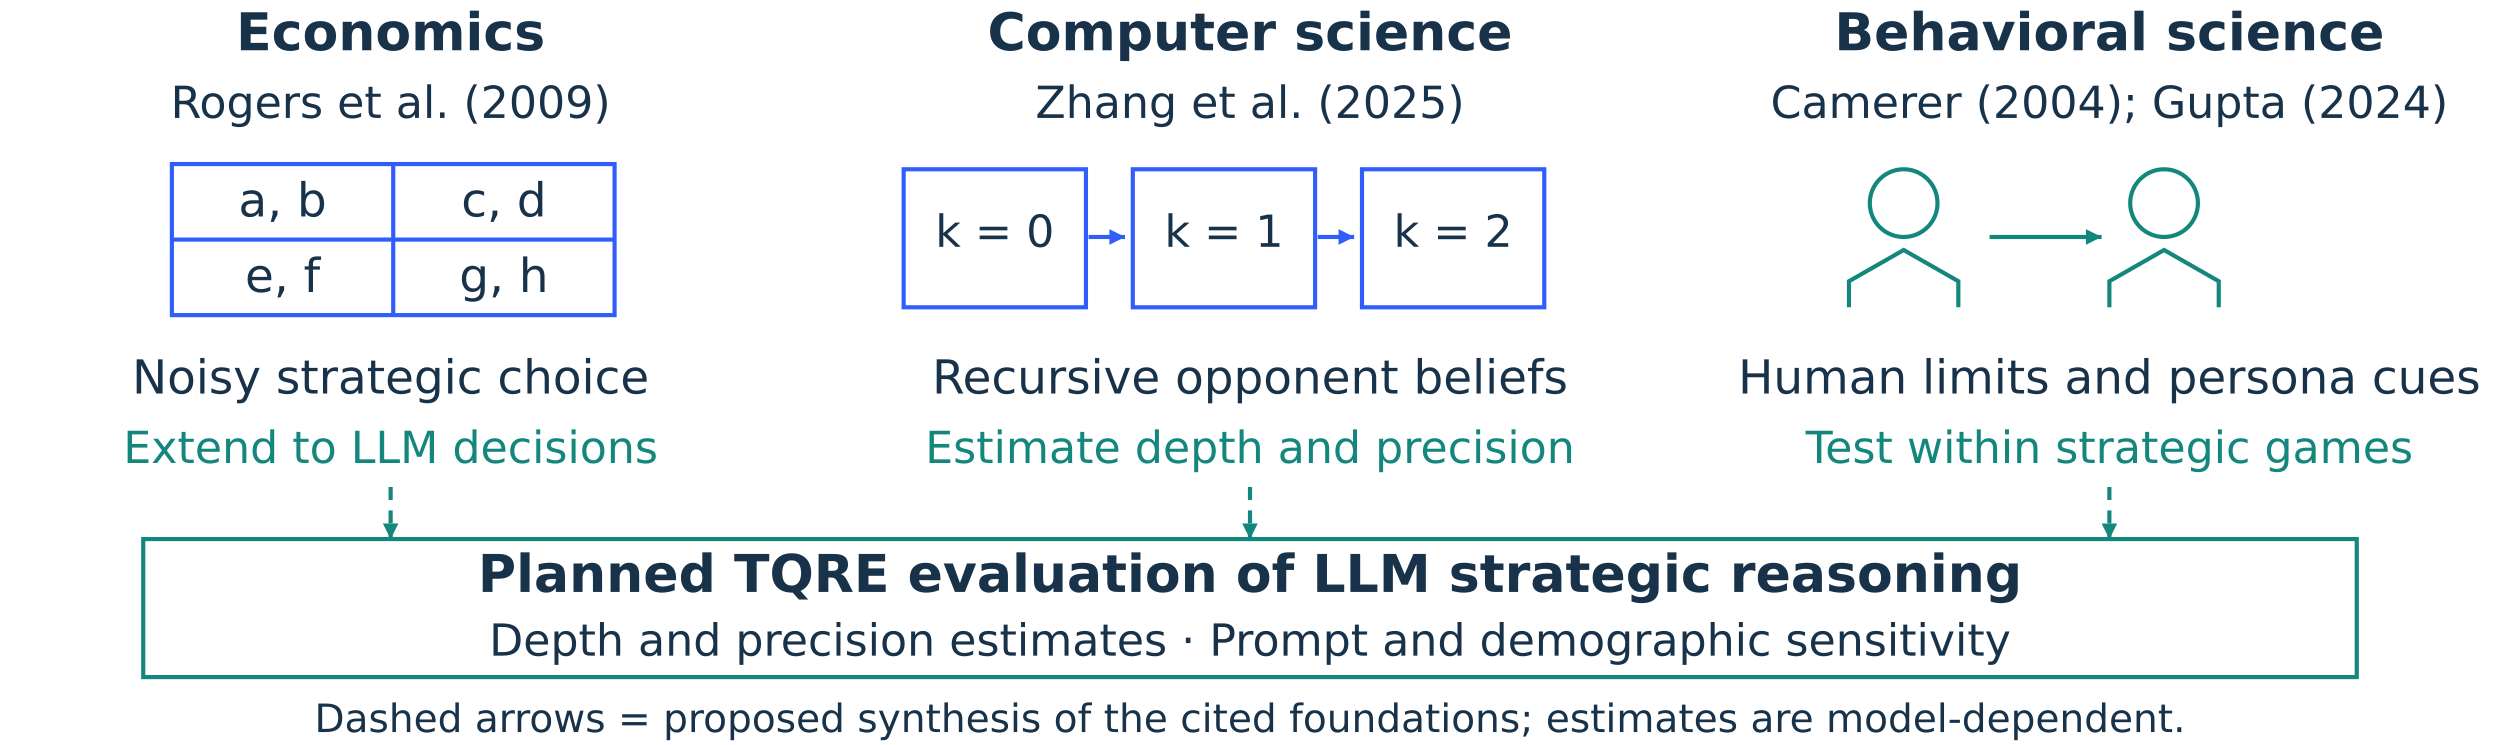
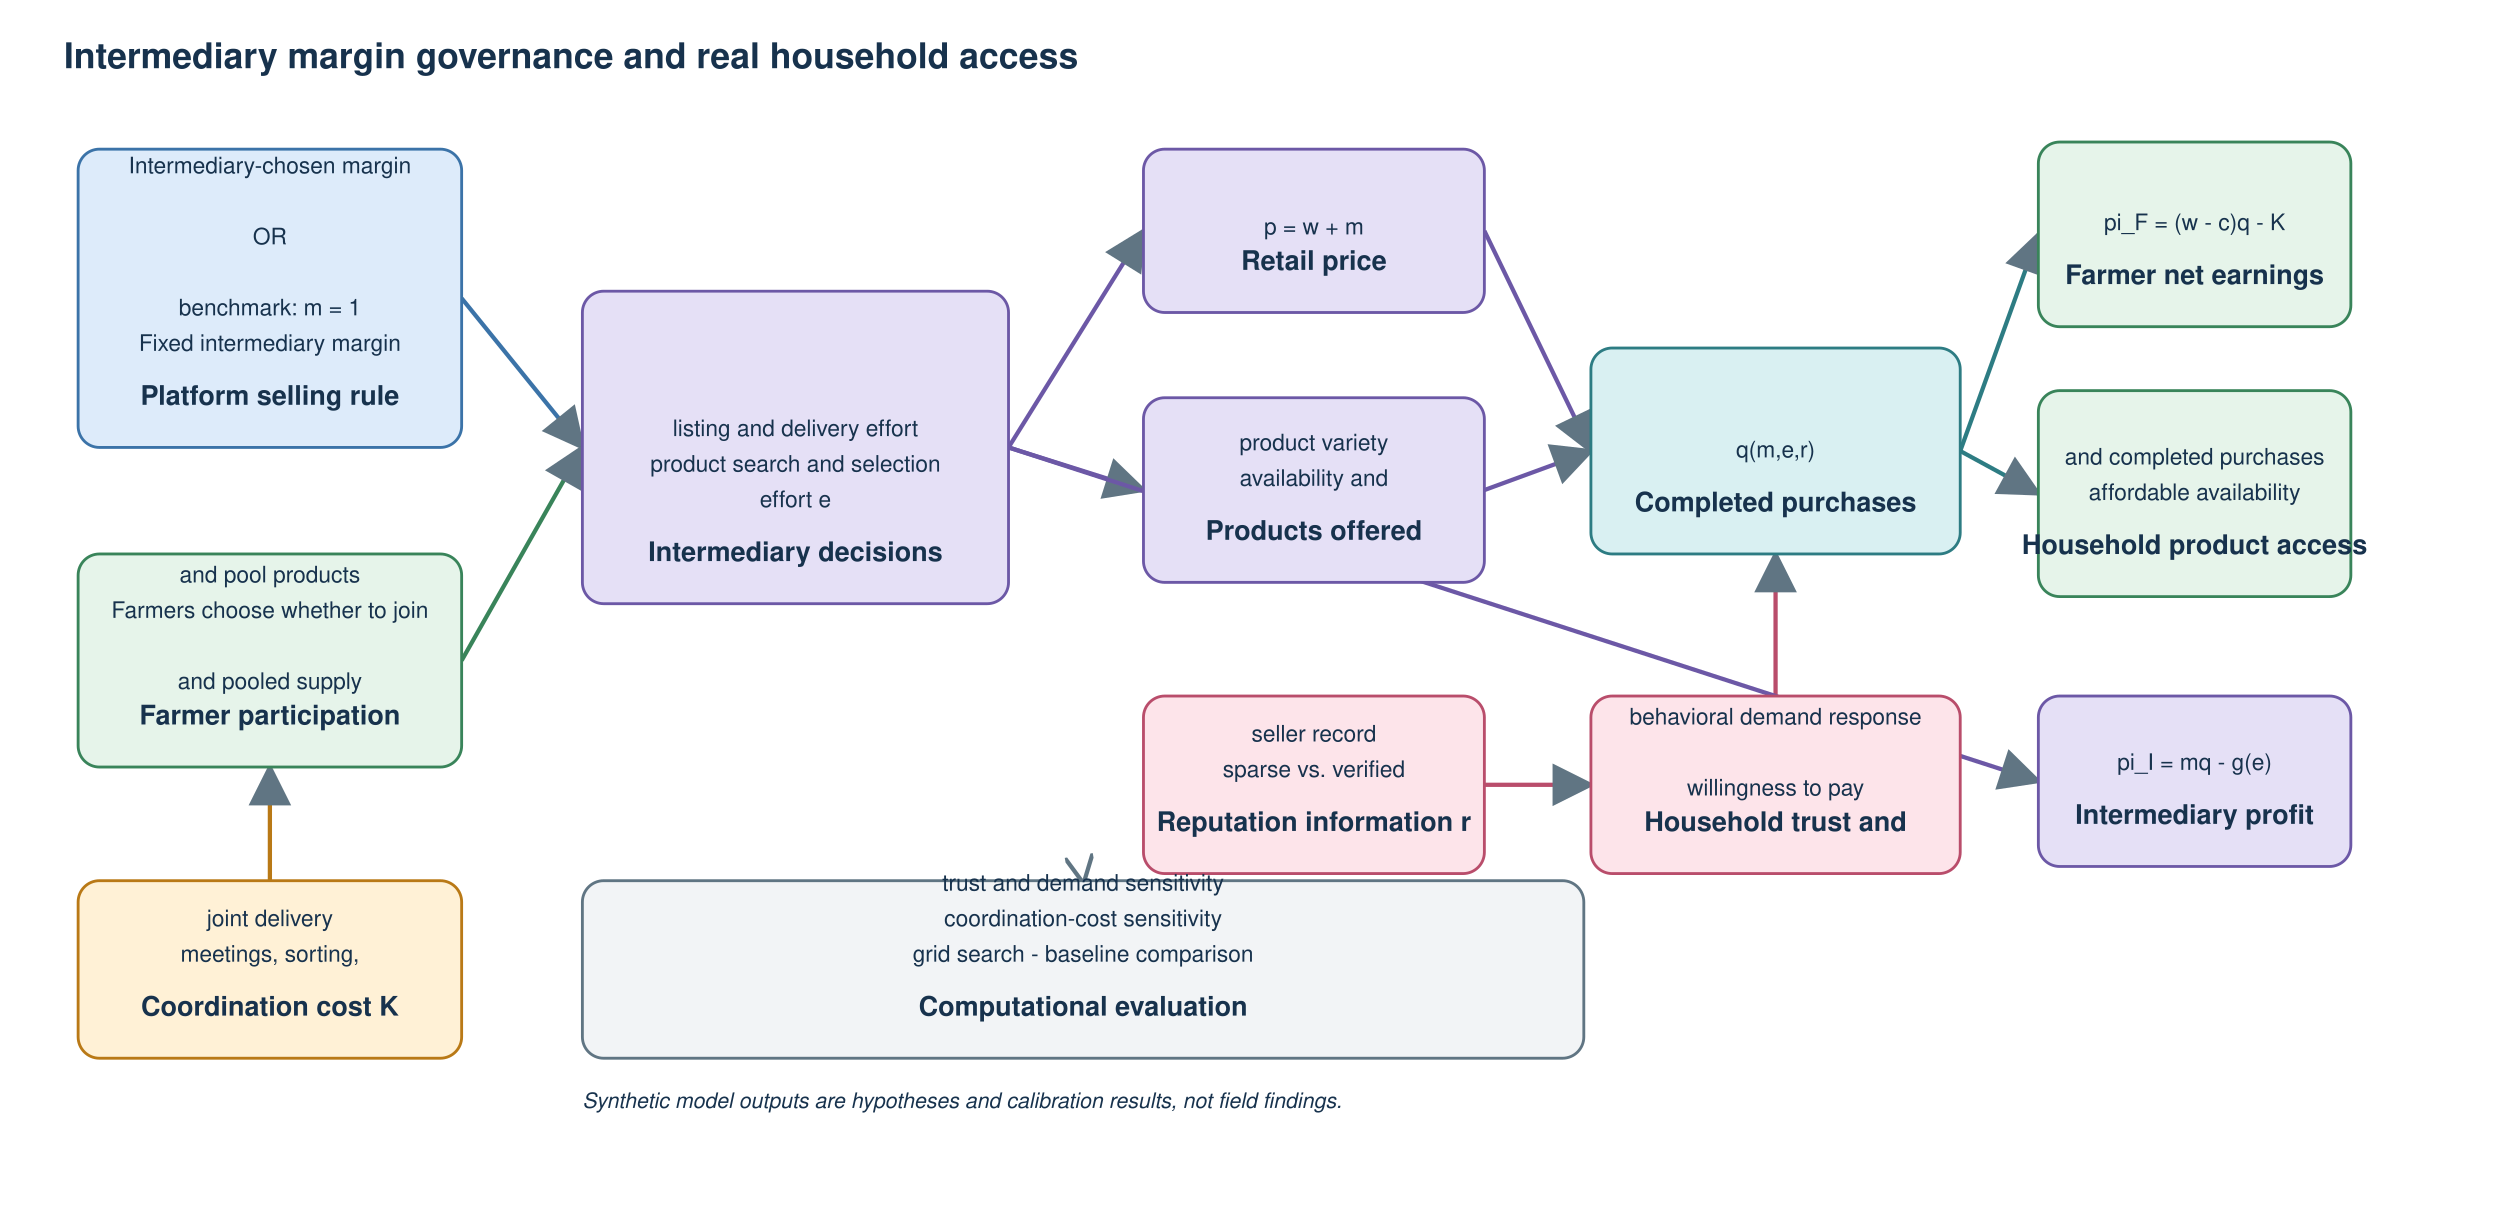
- <svg xmlns="http://www.w3.org/2000/svg" width="506pt" height="150.746pt" viewBox="0 0 960 286">
-   <text id="title0" data-containment="free" x="150.0" y="19.3" font-family="DejaVu Sans" font-size="20.0" font-weight="bold" text-anchor="middle" fill="#18324A">Economics</text>
-   <text id="cite0" data-containment="free" x="150.0" y="45.28" font-family="DejaVu Sans" font-size="17.0" font-weight="normal" text-anchor="middle" fill="#18324A">Rogers et al. (2009)</text>
-   <text id="title330" data-containment="free" x="480.0" y="19.3" font-family="DejaVu Sans" font-size="20.0" font-weight="bold" text-anchor="middle" fill="#18324A">Computer science</text>
-   <text id="cite330" data-containment="free" x="480.0" y="45.28" font-family="DejaVu Sans" font-size="17.0" font-weight="normal" text-anchor="middle" fill="#18324A">Zhang et al. (2025)</text>
-   <text id="title660" data-containment="free" x="810.0" y="19.3" font-family="DejaVu Sans" font-size="20.0" font-weight="bold" text-anchor="middle" fill="#18324A">Behavioral science</text>
-   <text id="cite660" data-containment="free" x="810.0" y="45.28" font-family="DejaVu Sans" font-size="17.0" font-weight="normal" text-anchor="middle" fill="#18324A">Camerer (2004); Gupta (2024)</text>
-   <rect id="matrix" x="66.0" y="63.0" width="170.0" height="58.0" fill="none" stroke="#315EFB" stroke-width="1.6" />
-   <polyline id="matrix-h" points="66.0,92.0 236.0,92.0" fill="none" stroke="#315EFB" stroke-width="1.6" />
-   <polyline id="matrix-v" points="151.0,63.0 151.0,121.0" fill="none" stroke="#315EFB" stroke-width="1.6" />
-   <text id="payoff0" data-containment="free" x="108.5" y="83.12" font-family="DejaVu Sans" font-size="18.0" font-weight="normal" text-anchor="middle" fill="#18324A">a, b</text>
-   <text id="payoff1" data-containment="free" x="193.5" y="83.12" font-family="DejaVu Sans" font-size="18.0" font-weight="normal" text-anchor="middle" fill="#18324A">c, d</text>
-   <text id="payoff2" data-containment="free" x="108.5" y="112.12" font-family="DejaVu Sans" font-size="18.0" font-weight="normal" text-anchor="middle" fill="#18324A">e, f</text>
-   <text id="payoff3" data-containment="free" x="193.5" y="112.12" font-family="DejaVu Sans" font-size="18.0" font-weight="normal" text-anchor="middle" fill="#18324A">g, h</text>
-   <rect id="belief0" x="347.0" y="65.0" width="70.0" height="53.0" fill="none" stroke="#315EFB" stroke-width="1.6" />
-   <text id="belief-label0" data-containment="free" x="382.0" y="94.78" font-family="DejaVu Sans" font-size="17.0" font-weight="normal" text-anchor="middle" fill="#18324A">k = 0</text>
-   <polyline id="recursive0" points="418.0,91.0 432.0,91.0" fill="none" stroke="#315EFB" stroke-width="1.6" />
-   <polygon points="432.0,91.0 426.0,88.0 426.0,94.0" fill="#315EFB" />
-   <rect id="belief1" x="435.0" y="65.0" width="70.0" height="53.0" fill="none" stroke="#315EFB" stroke-width="1.6" />
-   <text id="belief-label1" data-containment="free" x="470.0" y="94.78" font-family="DejaVu Sans" font-size="17.0" font-weight="normal" text-anchor="middle" fill="#18324A">k = 1</text>
-   <polyline id="recursive1" points="506.0,91.0 520.0,91.0" fill="none" stroke="#315EFB" stroke-width="1.6" />
-   <polygon points="520.0,91.0 514.0,88.0 514.0,94.0" fill="#315EFB" />
-   <rect id="belief2" x="523.0" y="65.0" width="70.0" height="53.0" fill="none" stroke="#315EFB" stroke-width="1.6" />
-   <text id="belief-label2" data-containment="free" x="558.0" y="94.78" font-family="DejaVu Sans" font-size="17.0" font-weight="normal" text-anchor="middle" fill="#18324A">k = 2</text>
-   <ellipse id="head718" cx="731.0" cy="78.0" rx="13.0" ry="13.0" fill="none" stroke="#14877D" stroke-width="1.6" />
-   <polyline id="shoulders718" points="710.0,118.0 710.0,108.0 731.0,96.0 752.0,108.0 752.0,118.0" fill="none" stroke="#14877D" stroke-width="1.6" />
-   <ellipse id="head818" cx="831.0" cy="78.0" rx="13.0" ry="13.0" fill="none" stroke="#14877D" stroke-width="1.6" />
-   <polyline id="shoulders818" points="810.0,118.0 810.0,108.0 831.0,96.0 852.0,108.0 852.0,118.0" fill="none" stroke="#14877D" stroke-width="1.6" />
-   <polyline id="context-link" points="764.0,91.0 807.0,91.0" fill="none" stroke="#14877D" stroke-width="1.6" />
-   <polygon points="807.0,91.0 801.0,88.0 801.0,94.0" fill="#14877D" />
-   <text id="mechanism0" data-containment="free" x="150.0" y="151.12" font-family="DejaVu Sans" font-size="18.0" font-weight="normal" text-anchor="middle" fill="#18324A">Noisy strategic choice</text>
-   <text id="advance0" data-containment="free" x="150.0" y="177.78" font-family="DejaVu Sans" font-size="17.0" font-weight="normal" text-anchor="middle" fill="#14877D">Extend to LLM decisions</text>
-   <text id="mechanism330" data-containment="free" x="480.0" y="151.12" font-family="DejaVu Sans" font-size="18.0" font-weight="normal" text-anchor="middle" fill="#18324A">Recursive opponent beliefs</text>
-   <text id="advance330" data-containment="free" x="480.0" y="177.78" font-family="DejaVu Sans" font-size="17.0" font-weight="normal" text-anchor="middle" fill="#14877D">Estimate depth and precision</text>
-   <text id="mechanism660" data-containment="free" x="810.0" y="151.12" font-family="DejaVu Sans" font-size="18.0" font-weight="normal" text-anchor="middle" fill="#18324A">Human limits and persona cues</text>
-   <text id="advance660" data-containment="free" x="810.0" y="177.78" font-family="DejaVu Sans" font-size="17.0" font-weight="normal" text-anchor="middle" fill="#14877D">Test within strategic games</text>
-   <polyline id="synthesis0" points="150.0,187.0 150.0,207.0" fill="none" stroke="#14877D" stroke-width="1.6" stroke-dasharray="5 4" />
-   <polygon points="150.0,207.0 153.0,201.0 147.0,201.0" fill="#14877D" />
-   <polyline id="synthesis1" points="480.0,187.0 480.0,207.0" fill="none" stroke="#14877D" stroke-width="1.6" stroke-dasharray="5 4" />
-   <polygon points="480.0,207.0 483.0,201.0 477.0,201.0" fill="#14877D" />
-   <polyline id="synthesis2" points="810.0,187.0 810.0,207.0" fill="none" stroke="#14877D" stroke-width="1.6" stroke-dasharray="5 4" />
-   <polygon points="810.0,207.0 813.0,201.0 807.0,201.0" fill="#14877D" />
-   <rect id="evaluation" x="55.0" y="207.0" width="850.0" height="53.0" fill="none" stroke="#14877D" stroke-width="1.6" />
-   <text id="evaluation-title" data-containment="free" x="480.0" y="227.3" font-family="DejaVu Sans" font-size="20.0" font-weight="bold" text-anchor="middle" fill="#18324A">Planned TQRE evaluation of LLM strategic reasoning</text>
-   <text id="evaluation-output" data-containment="free" x="480.0" y="251.78" font-family="DejaVu Sans" font-size="17.0" font-weight="normal" text-anchor="middle" fill="#18324A">Depth and precision estimates · Prompt and demographic sensitivity</text>
-   <text id="legend" data-containment="free" x="480.0" y="281.1" font-family="DejaVu Sans" font-size="15.0" font-weight="normal" text-anchor="middle" fill="#18324A">Dashed arrows = proposed synthesis of the cited foundations; estimates are model-dependent.</text>
+ <svg xmlns="http://www.w3.org/2000/svg" width="1760" height="850" viewBox="0 0 1760 850">
+   <style>text{font-family:Helvetica,Arial,sans-serif;fill:#17324D} .box{stroke-width:2} .edge{fill:none;stroke-width:3;marker-end:url(#arrow)} .edge-dashed{fill:none;stroke-width:2;stroke-dasharray:7 5;marker-end:url(#arrow-open)}</style>
+   <defs>
+     <marker id="arrow" markerWidth="10" markerHeight="10" refX="9" refY="5" orient="auto">
+       <path d="M0,0 L10,5 L0,10 z" fill="#607583" />
+     </marker>
+     <marker id="arrow-open" markerWidth="10" markerHeight="10" refX="9" refY="5" orient="auto">
+       <path d="M0,0 L10,5 L0,10" fill="none" stroke="#607583" stroke-width="1.5" />
+     </marker>
+   </defs>
+   <text x="45" y="48" font-size="25" font-weight="700">Intermediary margin governance and real household access</text>
+   <line class="edge" x1="325" y1="210.0" x2="410" y2="315.0" stroke="#3B73A8" />
+   <line class="edge" x1="325" y1="465.0" x2="410" y2="315.0" stroke="#39845A" />
+   <line class="edge" x1="190.0" y1="620" x2="190.0" y2="540" stroke="#B97916" />
+   <line class="edge" x1="710" y1="315.0" x2="805" y2="162.5" stroke="#6C58A6" />
+   <line class="edge" x1="710" y1="315.0" x2="805" y2="345.0" stroke="#6C58A6" />
+   <line class="edge" x1="1045" y1="162.5" x2="1120" y2="317.5" stroke="#6C58A6" />
+   <line class="edge" x1="1045" y1="345.0" x2="1120" y2="317.5" stroke="#6C58A6" />
+   <line class="edge" x1="1045" y1="552.5" x2="1120" y2="552.5" stroke="#B94D6B" />
+   <line class="edge" x1="1250.0" y1="490" x2="1250.0" y2="390" stroke="#B94D6B" />
+   <line class="edge" x1="1380" y1="317.5" x2="1435" y2="165.0" stroke="#2D7C83" />
+   <line class="edge" x1="1380" y1="317.5" x2="1435" y2="347.5" stroke="#2D7C83" />
+   <line class="edge" x1="710" y1="315.0" x2="1435" y2="550.0" stroke="#6C58A6" />
+   <line class="edge-dashed" x1="710" y1="315.0" x2="762.5" y2="620" />
+   <rect class="box" x="55" y="105" width="270" height="210" rx="15" fill="#DDEBFA" stroke="#3B73A8" />
+   <text x="190.0" y="285" text-anchor="middle" font-size="19" font-weight="700" fill="#17324D">Platform selling rule</text>
+   <text x="190.0" y="247" text-anchor="middle" font-size="16" font-weight="400" fill="#17324D">Fixed intermediary margin</text>
+   <text x="190.0" y="222" text-anchor="middle" font-size="16" font-weight="400" fill="#17324D">benchmark: m = 1</text>
+   <text x="190.0" y="197" text-anchor="middle" font-size="16" font-weight="400" fill="#17324D" />
+   <text x="190.0" y="172" text-anchor="middle" font-size="16" font-weight="400" fill="#17324D">OR</text>
+   <text x="190.0" y="147" text-anchor="middle" font-size="16" font-weight="400" fill="#17324D" />
+   <text x="190.0" y="122" text-anchor="middle" font-size="16" font-weight="400" fill="#17324D">Intermediary-chosen margin</text>
+   <rect class="box" x="55" y="390" width="270" height="150" rx="15" fill="#E6F4EA" stroke="#39845A" />
+   <text x="190.0" y="510" text-anchor="middle" font-size="19" font-weight="700" fill="#19452C">Farmer participation</text>
+   <text x="190.0" y="485" text-anchor="middle" font-size="16" font-weight="400" fill="#19452C">and pooled supply</text>
+   <text x="190.0" y="460" text-anchor="middle" font-size="16" font-weight="400" fill="#19452C" />
+   <text x="190.0" y="435" text-anchor="middle" font-size="16" font-weight="400" fill="#19452C">Farmers choose whether to join</text>
+   <text x="190.0" y="410" text-anchor="middle" font-size="16" font-weight="400" fill="#19452C">and pool products</text>
+   <rect class="box" x="55" y="620" width="270" height="125" rx="15" fill="#FFF1D6" stroke="#B97916" />
+   <text x="190.0" y="715" text-anchor="middle" font-size="19" font-weight="700" fill="#68450A">Coordination cost K</text>
+   <text x="190.0" y="677" text-anchor="middle" font-size="16" font-weight="400" fill="#68450A">meetings, sorting,</text>
+   <text x="190.0" y="652" text-anchor="middle" font-size="16" font-weight="400" fill="#68450A">joint delivery</text>
+   <rect class="box" x="410" y="205" width="300" height="220" rx="15" fill="#E5E0F6" stroke="#6C58A6" />
+   <text x="560.0" y="395" text-anchor="middle" font-size="19" font-weight="700" fill="#33265E">Intermediary decisions</text>
+   <text x="560.0" y="357" text-anchor="middle" font-size="16" font-weight="400" fill="#33265E">effort e</text>
+   <text x="560.0" y="332" text-anchor="middle" font-size="16" font-weight="400" fill="#33265E">product search and selection</text>
+   <text x="560.0" y="307" text-anchor="middle" font-size="16" font-weight="400" fill="#33265E">listing and delivery effort</text>
+   <rect class="box" x="805" y="105" width="240" height="115" rx="15" fill="#E5E0F6" stroke="#6C58A6" />
+   <text x="925.0" y="190" text-anchor="middle" font-size="19" font-weight="700" fill="#33265E">Retail price</text>
+   <text x="925.0" y="165" text-anchor="middle" font-size="16" font-weight="400" fill="#33265E">p = w + m</text>
+   <rect class="box" x="805" y="280" width="240" height="130" rx="15" fill="#E5E0F6" stroke="#6C58A6" />
+   <text x="925.0" y="380" text-anchor="middle" font-size="19" font-weight="700" fill="#33265E">Products offered</text>
+   <text x="925.0" y="342" text-anchor="middle" font-size="16" font-weight="400" fill="#33265E">availability and</text>
+   <text x="925.0" y="317" text-anchor="middle" font-size="16" font-weight="400" fill="#33265E">product variety</text>
+   <rect class="box" x="1120" y="245" width="260" height="145" rx="15" fill="#D9F0F2" stroke="#2D7C83" />
+   <text x="1250.0" y="360" text-anchor="middle" font-size="19" font-weight="700" fill="#174F54">Completed purchases</text>
+   <text x="1250.0" y="322" text-anchor="middle" font-size="16" font-weight="400" fill="#174F54">q(m,e,r)</text>
+   <rect class="box" x="805" y="490" width="240" height="125" rx="15" fill="#FDE4EA" stroke="#B94D6B" />
+   <text x="925.0" y="585" text-anchor="middle" font-size="19" font-weight="700" fill="#652238">Reputation information r</text>
+   <text x="925.0" y="547" text-anchor="middle" font-size="16" font-weight="400" fill="#652238">sparse vs. verified</text>
+   <text x="925.0" y="522" text-anchor="middle" font-size="16" font-weight="400" fill="#652238">seller record</text>
+   <rect class="box" x="1120" y="490" width="260" height="125" rx="15" fill="#FDE4EA" stroke="#B94D6B" />
+   <text x="1250.0" y="585" text-anchor="middle" font-size="19" font-weight="700" fill="#652238">Household trust and</text>
+   <text x="1250.0" y="560" text-anchor="middle" font-size="16" font-weight="400" fill="#652238">willingness to pay</text>
+   <text x="1250.0" y="535" text-anchor="middle" font-size="16" font-weight="400" fill="#652238" />
+   <text x="1250.0" y="510" text-anchor="middle" font-size="16" font-weight="400" fill="#652238">behavioral demand response</text>
+   <rect class="box" x="1435" y="100" width="220" height="130" rx="15" fill="#E6F4EA" stroke="#39845A" />
+   <text x="1545.0" y="200" text-anchor="middle" font-size="19" font-weight="700" fill="#19452C">Farmer net earnings</text>
+   <text x="1545.0" y="162" text-anchor="middle" font-size="16" font-weight="400" fill="#19452C">pi_F = (w - c)q - K</text>
+   <rect class="box" x="1435" y="275" width="220" height="145" rx="15" fill="#E6F4EA" stroke="#39845A" />
+   <text x="1545.0" y="390" text-anchor="middle" font-size="19" font-weight="700" fill="#19452C">Household product access</text>
+   <text x="1545.0" y="352" text-anchor="middle" font-size="16" font-weight="400" fill="#19452C">affordable availability</text>
+   <text x="1545.0" y="327" text-anchor="middle" font-size="16" font-weight="400" fill="#19452C">and completed purchases</text>
+   <rect class="box" x="1435" y="490" width="220" height="120" rx="15" fill="#E5E0F6" stroke="#6C58A6" />
+   <text x="1545.0" y="580" text-anchor="middle" font-size="19" font-weight="700" fill="#33265E">Intermediary profit</text>
+   <text x="1545.0" y="542" text-anchor="middle" font-size="16" font-weight="400" fill="#33265E">pi_I = mq - g(e)</text>
+   <rect class="box" x="410" y="620" width="705" height="125" rx="15" fill="#F2F4F6" stroke="#607583" />
+   <text x="762.5" y="715" text-anchor="middle" font-size="19" font-weight="700" fill="#253B48">Computational evaluation</text>
+   <text x="762.5" y="677" text-anchor="middle" font-size="16" font-weight="400" fill="#253B48">grid search - baseline comparison</text>
+   <text x="762.5" y="652" text-anchor="middle" font-size="16" font-weight="400" fill="#253B48">coordination-cost sensitivity</text>
+   <text x="762.5" y="627" text-anchor="middle" font-size="16" font-weight="400" fill="#253B48">trust and demand sensitivity</text>
+   <text x="410" y="780" font-size="15" font-style="italic" fill="#607583">Synthetic model outputs are hypotheses and calibration results, not field findings.</text>
</svg>
